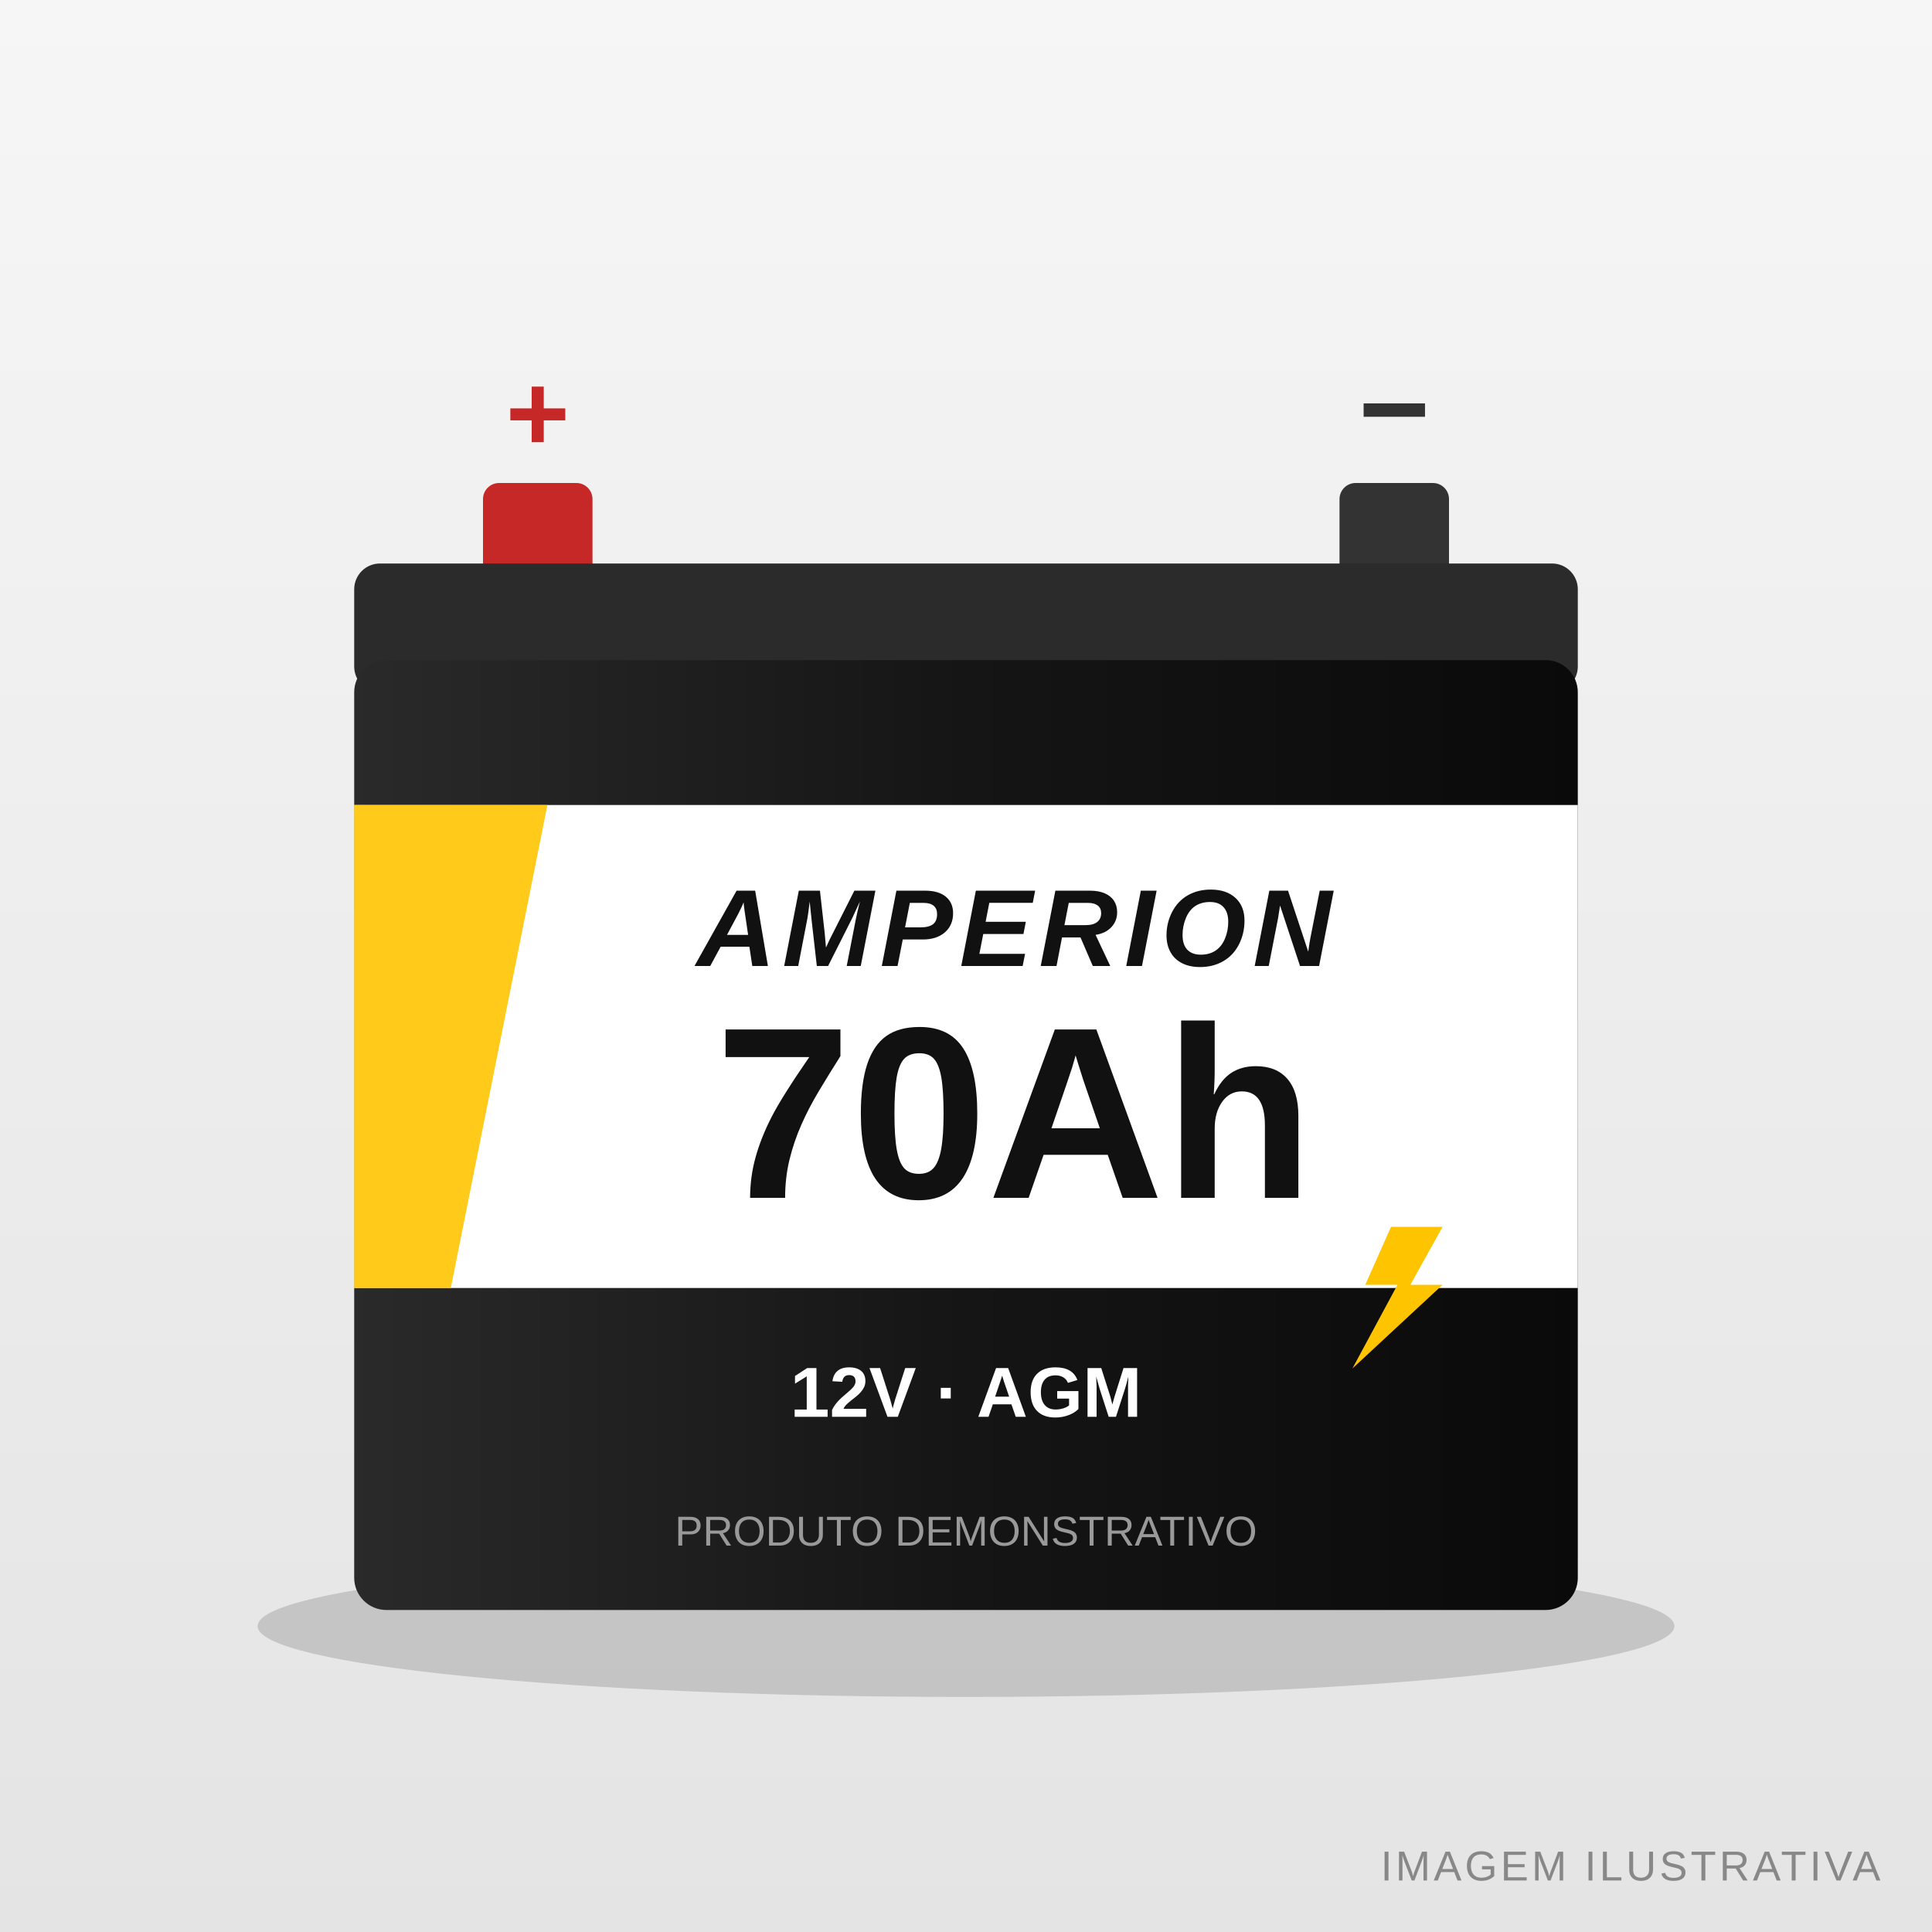
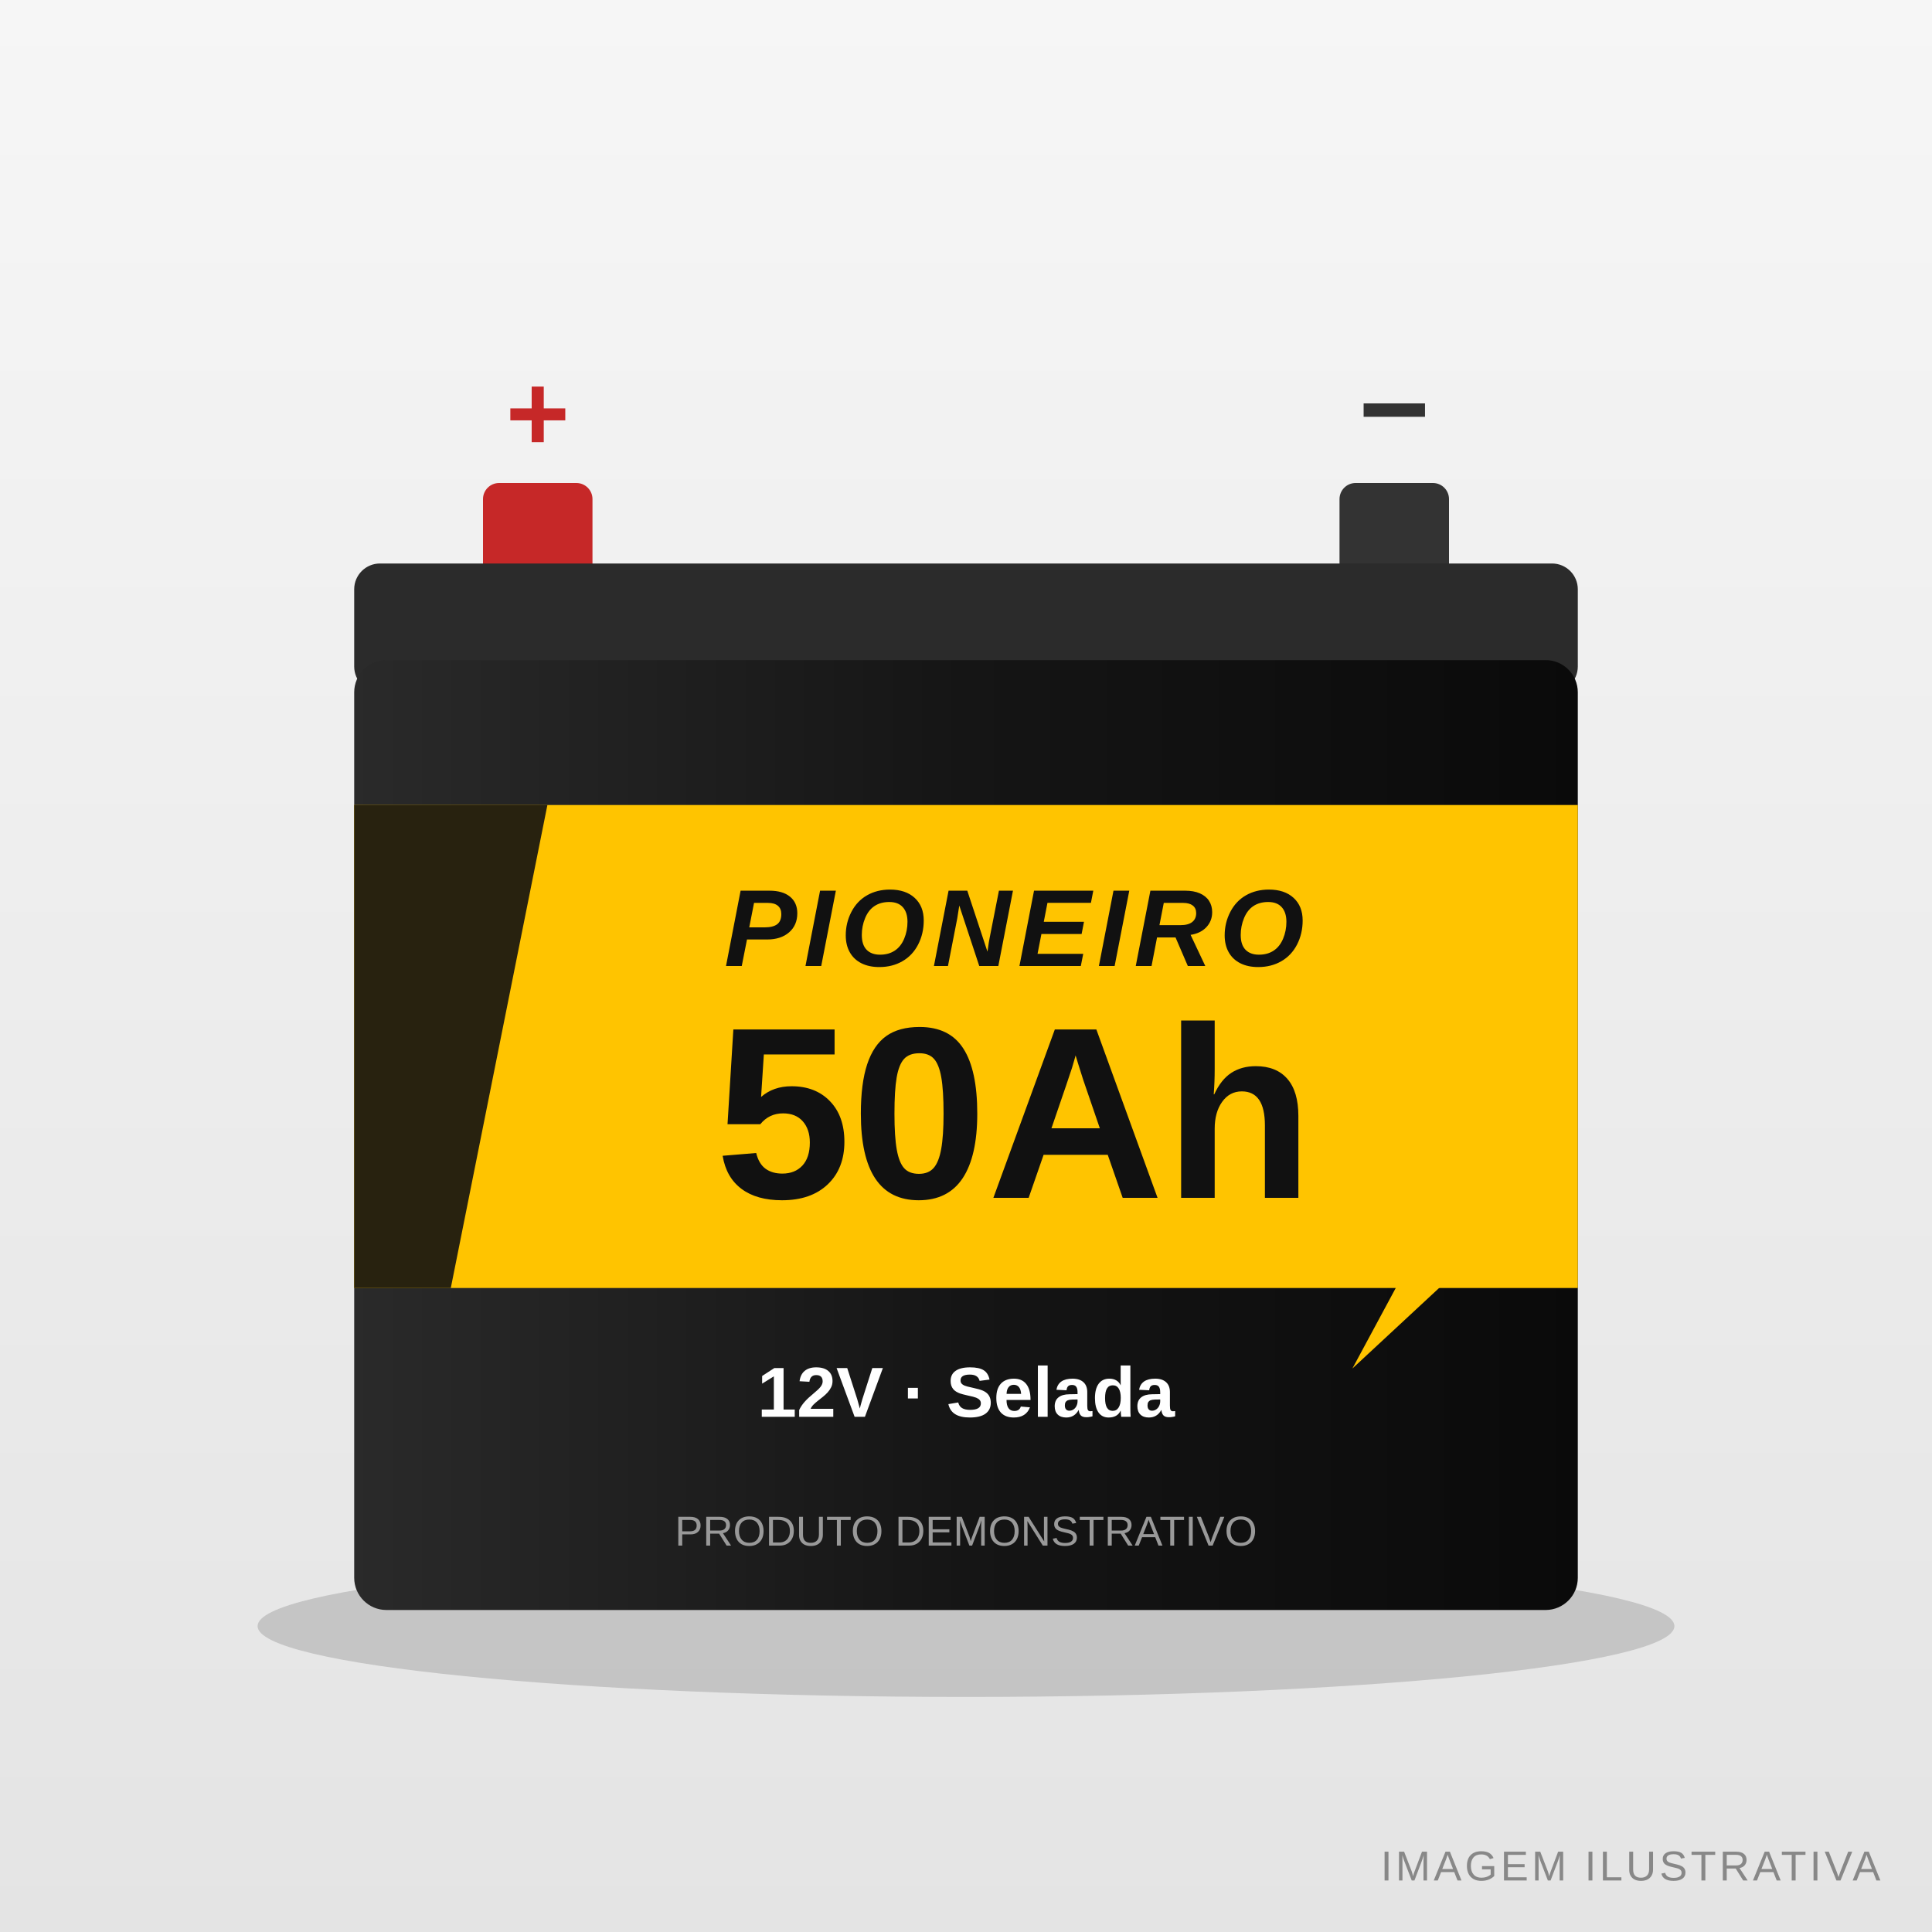
- <svg xmlns="http://www.w3.org/2000/svg" viewBox="0 0 600 600" role="img" aria-label="Ilustração de bateria Amperion 70Ah">
+ <svg xmlns="http://www.w3.org/2000/svg" viewBox="0 0 600 600" role="img" aria-label="Ilustração de bateria Pioneiro 50Ah">
  <defs>
    <linearGradient id="bg" x1="0" y1="0" x2="0" y2="1">
      <stop offset="0" stop-color="#f6f6f6" />
      <stop offset="1" stop-color="#e4e4e4" />
    </linearGradient>
    <linearGradient id="body" x1="0" y1="0" x2="1" y2="0">
      <stop offset="0" stop-color="#2a2a2a" />
      <stop offset=".5" stop-color="#151515" />
      <stop offset="1" stop-color="#0a0a0a" />
    </linearGradient>
  </defs>
  <rect width="600" height="600" fill="url(#bg)" />
  <ellipse cx="300" cy="505" rx="220" ry="22" fill="#000" opacity=".15" />
  <rect x="150" y="150" width="34" height="34" rx="5" fill="#c62828" />
  <rect x="416" y="150" width="34" height="34" rx="5" fill="#333" />
  <text x="167" y="140" font-family="Barlow, Arial, Helvetica, sans-serif" font-size="34" font-weight="700" fill="#c62828" text-anchor="middle">+</text>
  <text x="433" y="140" font-family="Barlow, Arial, Helvetica, sans-serif" font-size="38" font-weight="700" fill="#333" text-anchor="middle">−</text>
  <rect x="110" y="175" width="380" height="40" rx="8" fill="#2b2b2b" />
  <rect x="110" y="205" width="380" height="295" rx="10" fill="url(#body)" />
-   <rect x="110" y="250" width="380" height="150" fill="#FFFFFF" />
-   <path d="M110 250 h60 l-30 150 h-30z" fill="#FFC400" opacity=".9" />
-   <text x="315" y="300" font-family="Barlow, Arial, Helvetica, sans-serif" font-size="34" font-weight="800" font-style="italic" fill="#111111" text-anchor="middle" letter-spacing="2">AMPERION</text>
-   <text x="315" y="372" font-family="Barlow, Arial, Helvetica, sans-serif" font-size="76" font-weight="800" fill="#111111" text-anchor="middle">70Ah</text>
-   <text x="300" y="440" font-family="Barlow, Arial, Helvetica, sans-serif" font-size="22" font-weight="600" fill="#FFFFFF" text-anchor="middle">12V · AGM</text>
+   <rect x="110" y="250" width="380" height="150" fill="#FFC400" />
+   <path d="M110 250 h60 l-30 150 h-30z" fill="#111111" opacity=".9" />
+   <text x="315" y="300" font-family="Barlow, Arial, Helvetica, sans-serif" font-size="34" font-weight="800" font-style="italic" fill="#111111" text-anchor="middle" letter-spacing="2">PIONEIRO</text>
+   <text x="315" y="372" font-family="Barlow, Arial, Helvetica, sans-serif" font-size="76" font-weight="800" fill="#111111" text-anchor="middle">50Ah</text>
+   <text x="300" y="440" font-family="Barlow, Arial, Helvetica, sans-serif" font-size="22" font-weight="600" fill="#FFFFFF" text-anchor="middle">12V · Selada</text>
  <path d="M420 425 l14 -26 h-10 l8 -18 h16 l-10 18 h10 z" fill="#FFC400" />
  <text x="300" y="480" font-family="Barlow, Arial, Helvetica, sans-serif" font-size="13" fill="#999" text-anchor="middle">PRODUTO DEMONSTRATIVO</text>
  <text x="584" y="584" font-family="Barlow, Arial, Helvetica, sans-serif" font-size="13" fill="#888" text-anchor="end" letter-spacing="1">IMAGEM ILUSTRATIVA</text>
</svg>
